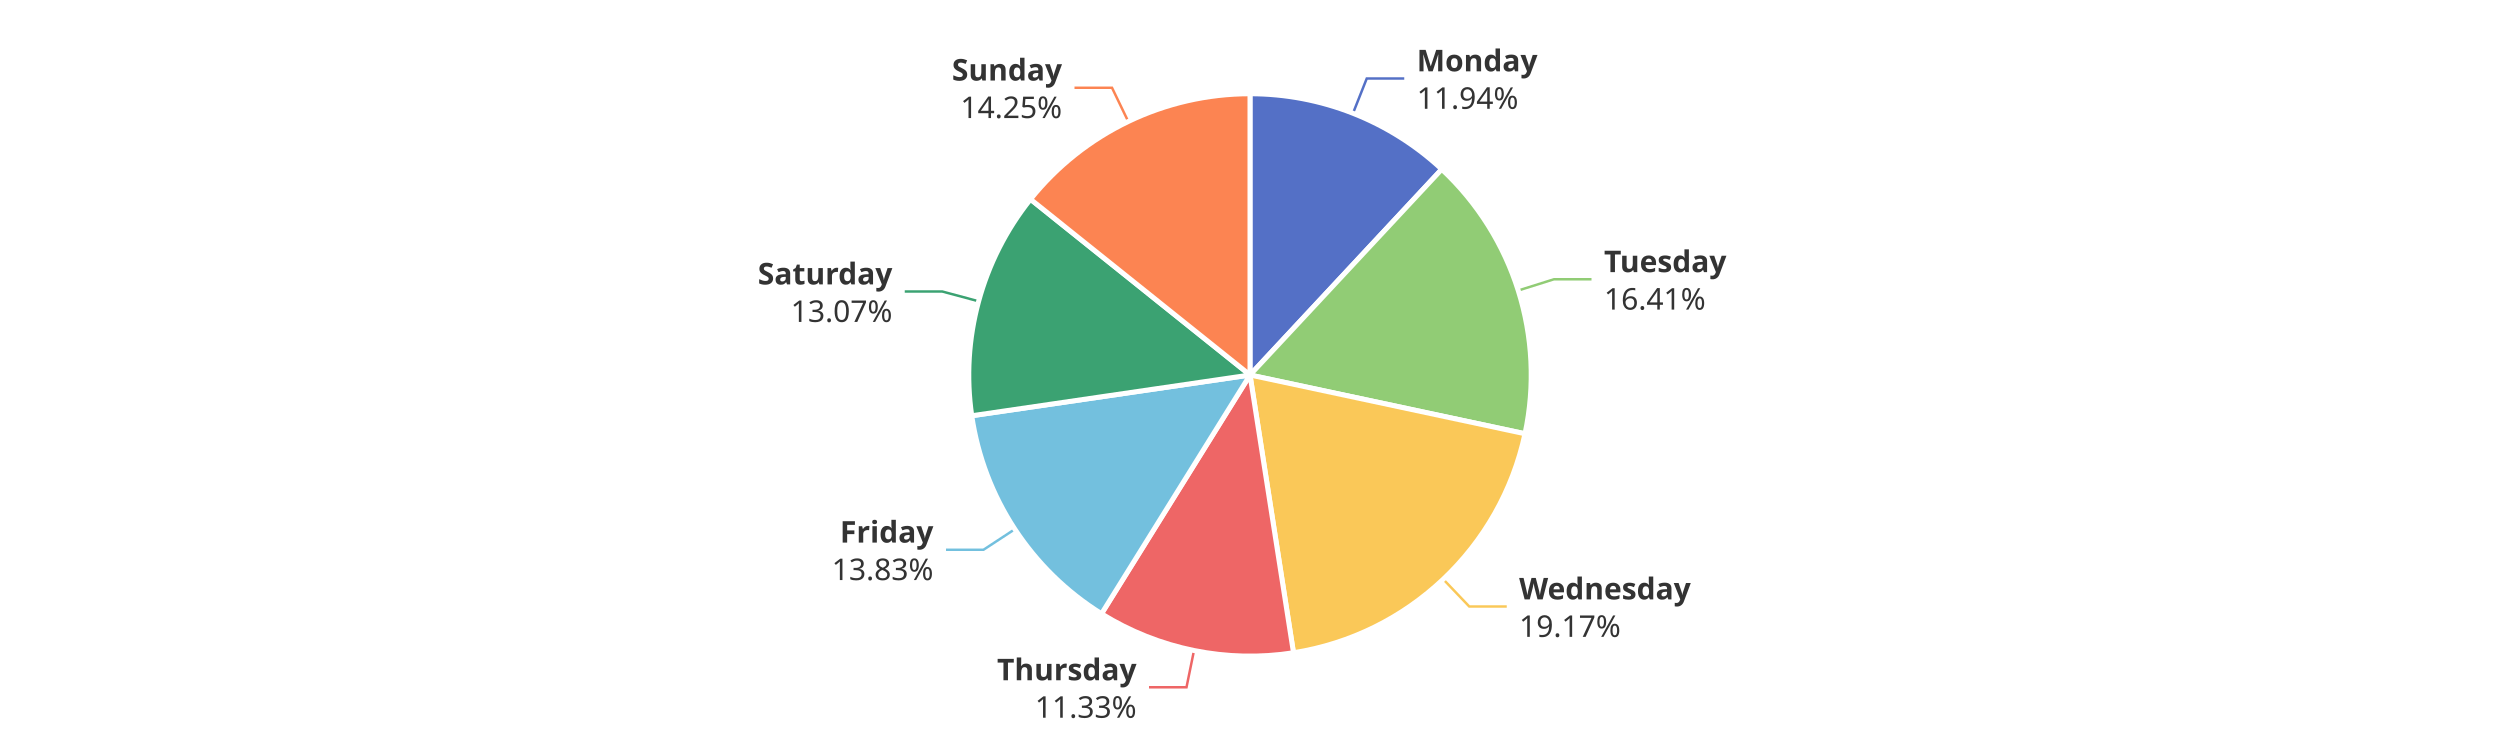
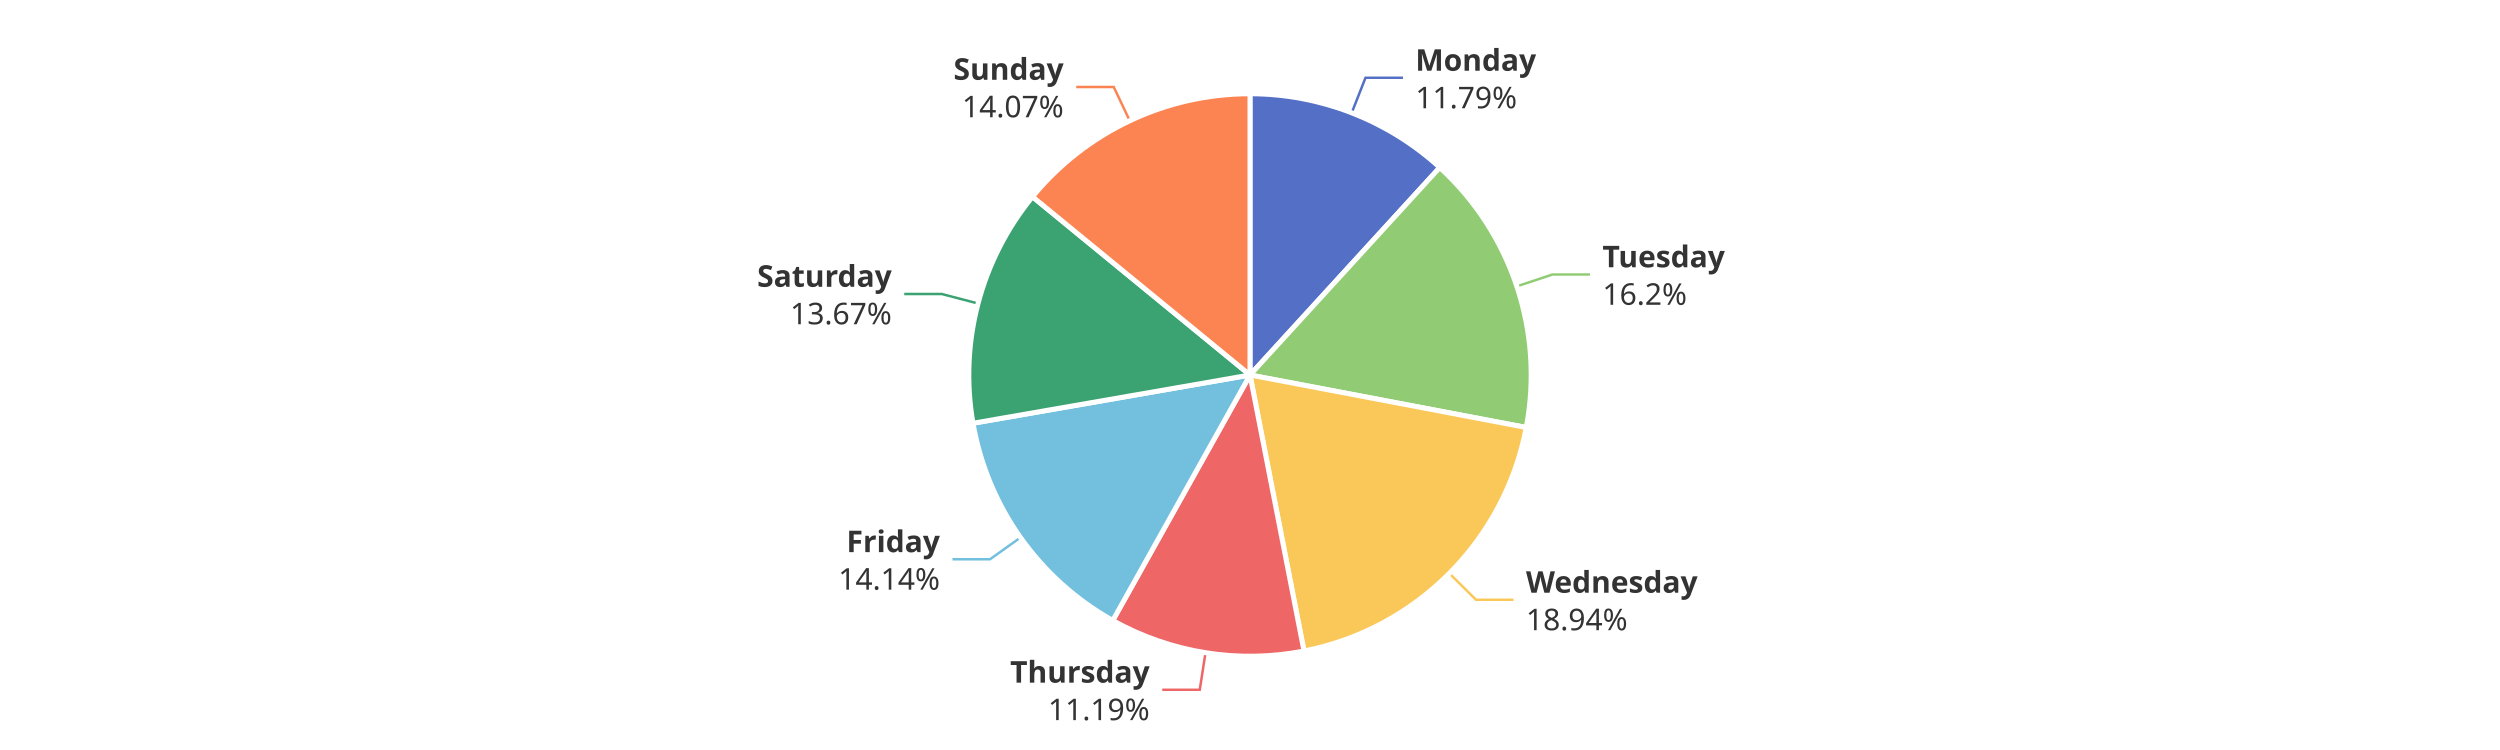
<svg xmlns="http://www.w3.org/2000/svg" width="1000" height="300" version="1.1" baseProfile="full" viewBox="0 0 1000 300">
  <rect width="1000" height="300" x="0" y="0" id="0" fill="#ffffff" />
-   <polyline points="541.2 45.3 546.7 31.4 561.7 31.4" fill="none" stroke="#5470c6" />
-   <polyline points="607.3 116.2 621.6 111.7 636.6 111.7" fill="none" stroke="#91cc75" />
-   <polyline points="577.3 231.7 587.7 242.6 602.7 242.6" fill="none" stroke="#fac858" />
-   <polyline points="477.6 260.2 474.6 274.9 459.6 274.9" fill="none" stroke="#ee6666" />
-   <polyline points="405.9 211.7 393.4 219.9 378.4 219.9" fill="none" stroke="#73c0de" />
-   <polyline points="391.4 120.5 376.9 116.6 361.9 116.6" fill="none" stroke="#3ba272" />
-   <polyline points="451.3 48.6 444.8 35.1 429.8 35.1" fill="none" stroke="#fc8452" />
-   <path d="M500 37.5A112.5 112.5 0 0 1 576.7 67.7L500 150Z" fill="#5470c6" stroke="#fff" stroke-width="2" stroke-linejoin="round" />
-   <path d="M576.7 67.7A112.5 112.5 0 0 1 610 173.5L500 150Z" fill="#91cc75" stroke="#fff" stroke-width="2" stroke-linejoin="round" />
-   <path d="M610 173.5A112.5 112.5 0 0 1 517.4 261.1L500 150Z" fill="#fac858" stroke="#fff" stroke-width="2" stroke-linejoin="round" />
-   <path d="M517.4 261.1A112.5 112.5 0 0 1 440.6 245.5L500 150Z" fill="#ee6666" stroke="#fff" stroke-width="2" stroke-linejoin="round" />
-   <path d="M440.6 245.5A112.5 112.5 0 0 1 388.7 166.3L500 150Z" fill="#73c0de" stroke="#fff" stroke-width="2" stroke-linejoin="round" />
-   <path d="M388.7 166.3A112.5 112.5 0 0 1 412.2 79.7L500 150Z" fill="#3ba272" stroke="#fff" stroke-width="2" stroke-linejoin="round" />
-   <path d="M412.2 79.7A112.5 112.5 0 0 1 500 37.5L500 150Z" fill="#fc8452" stroke="#fff" stroke-width="2" stroke-linejoin="round" />
-   <path d="M0 -15l42.8 0l0 30l-42.8 0Z" transform="translate(566.7079 31.3635)" fill="none" />
-   <text dominant-baseline="central" text-anchor="start" style="font-size:12px;font-family:sans-serif;font-weight:bold;" y="-7.5" transform="translate(566.7079 31.3635)" fill="#333" stroke="rgb(255,255,255)" stroke-width="2" paint-order="stroke" stroke-miterlimit="2">Monday</text>
-   <text dominant-baseline="central" text-anchor="start" style="font-size:12px;font-family:sans-serif;" y="7.5" transform="translate(566.7079 31.3635)" fill="#333" stroke="rgb(255,255,255)" stroke-width="2" paint-order="stroke" stroke-miterlimit="2">11.94%</text>
-   <path d="M0 -15l46.2 0l0 30l-46.2 0Z" transform="translate(641.6088 111.6913)" fill="none" />
-   <text dominant-baseline="central" text-anchor="start" style="font-size:12px;font-family:sans-serif;font-weight:bold;" y="-7.5" transform="translate(641.6088 111.6913)" fill="#333" stroke="rgb(255,255,255)" stroke-width="2" paint-order="stroke" stroke-miterlimit="2">Tuesday</text>
-   <text dominant-baseline="central" text-anchor="start" style="font-size:12px;font-family:sans-serif;" y="7.5" transform="translate(641.6088 111.6913)" fill="#333" stroke="rgb(255,255,255)" stroke-width="2" paint-order="stroke" stroke-miterlimit="2">16.41%</text>
-   <path d="M0 -15l63.6 0l0 30l-63.6 0Z" transform="translate(607.6516 242.5929)" fill="none" />
-   <text dominant-baseline="central" text-anchor="start" style="font-size:12px;font-family:sans-serif;font-weight:bold;" y="-7.5" transform="translate(607.6516 242.5929)" fill="#333" stroke="rgb(255,255,255)" stroke-width="2" paint-order="stroke" stroke-miterlimit="2">Wednesday</text>
-   <text dominant-baseline="central" text-anchor="start" style="font-size:12px;font-family:sans-serif;" y="7.5" transform="translate(607.6516 242.5929)" fill="#333" stroke="rgb(255,255,255)" stroke-width="2" paint-order="stroke" stroke-miterlimit="2">19.17%</text>
-   <path d="M-50.2 -15l50.2 0l0 30l-50.2 0Z" transform="translate(454.618 274.948)" fill="none" />
-   <text dominant-baseline="central" text-anchor="end" style="font-size:12px;font-family:sans-serif;font-weight:bold;" y="-7.5" transform="translate(454.618 274.948)" fill="#333" stroke="rgb(255,255,255)" stroke-width="2" paint-order="stroke" stroke-miterlimit="2">Thursday</text>
-   <text dominant-baseline="central" text-anchor="end" style="font-size:12px;font-family:sans-serif;" y="7.5" transform="translate(454.618 274.948)" fill="#333" stroke="rgb(255,255,255)" stroke-width="2" paint-order="stroke" stroke-miterlimit="2">11.33%</text>
-   <path d="M-40.9 -15l40.9 0l0 30l-40.9 0Z" transform="translate(373.3536 219.877)" fill="none" />
-   <text dominant-baseline="central" text-anchor="end" style="font-size:12px;font-family:sans-serif;font-weight:bold;" y="-7.5" transform="translate(373.3536 219.877)" fill="#333" stroke="rgb(255,255,255)" stroke-width="2" paint-order="stroke" stroke-miterlimit="2">Friday</text>
-   <text dominant-baseline="central" text-anchor="end" style="font-size:12px;font-family:sans-serif;" y="7.5" transform="translate(373.3536 219.877)" fill="#333" stroke="rgb(255,255,255)" stroke-width="2" paint-order="stroke" stroke-miterlimit="2">13.83%</text>
-   <path d="M-48.2 -15l48.2 0l0 30l-48.2 0Z" transform="translate(356.9496 116.6106)" fill="none" />
-   <text dominant-baseline="central" text-anchor="end" style="font-size:12px;font-family:sans-serif;font-weight:bold;" y="-7.5" transform="translate(356.9496 116.6106)" fill="#333" stroke="rgb(255,255,255)" stroke-width="2" paint-order="stroke" stroke-miterlimit="2">Saturday</text>
-   <text dominant-baseline="central" text-anchor="end" style="font-size:12px;font-family:sans-serif;" y="7.5" transform="translate(356.9496 116.6106)" fill="#333" stroke="rgb(255,255,255)" stroke-width="2" paint-order="stroke" stroke-miterlimit="2">13.07%</text>
-   <path d="M-40.9 -15l40.9 0l0 30l-40.9 0Z" transform="translate(424.8139 35.062)" fill="none" />
-   <text dominant-baseline="central" text-anchor="end" style="font-size:12px;font-family:sans-serif;font-weight:bold;" y="-7.5" transform="translate(424.8139 35.062)" fill="#333" stroke="rgb(255,255,255)" stroke-width="2" paint-order="stroke" stroke-miterlimit="2">Sunday</text>
-   <text dominant-baseline="central" text-anchor="end" style="font-size:12px;font-family:sans-serif;" y="7.5" transform="translate(424.8139 35.062)" fill="#333" stroke="rgb(255,255,255)" stroke-width="2" paint-order="stroke" stroke-miterlimit="2">14.25%</text>
+   <polyline points="540.7 45.1 546.2 31.1 561.2 31.1" fill="none" stroke="#5470c6" />
+   <polyline points="606.8 114.5 621 109.8 636 109.8" fill="none" stroke="#91cc75" />
+   <polyline points="579.7 229.3 590.4 239.9 605.4 239.9" fill="none" stroke="#fac858" />
+   <polyline points="482.2 261.1 479.9 275.9 464.9 275.9" fill="none" stroke="#ee6666" />
+   <polyline points="408.2 215 396 223.7 381 223.7" fill="none" stroke="#73c0de" />
+   <polyline points="391.2 121.4 376.7 117.6 361.7 117.6" fill="none" stroke="#3ba272" />
+   <polyline points="451.9 48.3 445.5 34.8 430.5 34.8" fill="none" stroke="#fc8452" />
+   <path d="M500 37.5A112.5 112.5 0 0 1 575.9 67L500 150Z" fill="#5470c6" stroke="#fff" stroke-width="2" stroke-linejoin="round" />
+   <path d="M575.9 67A112.5 112.5 0 0 1 610.5 171L500 150Z" fill="#91cc75" stroke="#fff" stroke-width="2" stroke-linejoin="round" />
+   <path d="M610.5 171A112.5 112.5 0 0 1 521.6 260.4L500 150Z" fill="#fac858" stroke="#fff" stroke-width="2" stroke-linejoin="round" />
+   <path d="M521.6 260.4A112.5 112.5 0 0 1 445.1 248.2L500 150Z" fill="#ee6666" stroke="#fff" stroke-width="2" stroke-linejoin="round" />
+   <path d="M445.1 248.2A112.5 112.5 0 0 1 389.2 169.3L500 150Z" fill="#73c0de" stroke="#fff" stroke-width="2" stroke-linejoin="round" />
+   <path d="M389.2 169.3A112.5 112.5 0 0 1 413 78.7L500 150Z" fill="#3ba272" stroke="#fff" stroke-width="2" stroke-linejoin="round" />
+   <path d="M413 78.7A112.5 112.5 0 0 1 500 37.5L500 150Z" fill="#fc8452" stroke="#fff" stroke-width="2" stroke-linejoin="round" />
+   <path d="M0 -15l42.8 0l0 30l-42.8 0Z" transform="translate(566.1528 31.1464)" fill="none" />
+   <text dominant-baseline="central" text-anchor="start" style="font-size:12px;font-family:sans-serif;font-weight:bold;" y="-7.5" transform="translate(566.1528 31.1464)" fill="#333" stroke="rgb(255,255,255)" stroke-width="2" paint-order="stroke" stroke-miterlimit="2">Monday</text>
+   <text dominant-baseline="central" text-anchor="start" style="font-size:12px;font-family:sans-serif;" y="7.5" transform="translate(566.1528 31.1464)" fill="#333" stroke="rgb(255,255,255)" stroke-width="2" paint-order="stroke" stroke-miterlimit="2">11.79%</text>
+   <path d="M0 -15l46.2 0l0 30l-46.2 0Z" transform="translate(640.9845 109.7632)" fill="none" />
+   <text dominant-baseline="central" text-anchor="start" style="font-size:12px;font-family:sans-serif;font-weight:bold;" y="-7.5" transform="translate(640.9845 109.7632)" fill="#333" stroke="rgb(255,255,255)" stroke-width="2" paint-order="stroke" stroke-miterlimit="2">Tuesday</text>
+   <text dominant-baseline="central" text-anchor="start" style="font-size:12px;font-family:sans-serif;" y="7.5" transform="translate(640.9845 109.7632)" fill="#333" stroke="rgb(255,255,255)" stroke-width="2" paint-order="stroke" stroke-miterlimit="2">16.2%</text>
+   <path d="M0 -15l63.6 0l0 30l-63.6 0Z" transform="translate(610.3824 239.9292)" fill="none" />
+   <text dominant-baseline="central" text-anchor="start" style="font-size:12px;font-family:sans-serif;font-weight:bold;" y="-7.5" transform="translate(610.3824 239.9292)" fill="#333" stroke="rgb(255,255,255)" stroke-width="2" paint-order="stroke" stroke-miterlimit="2">Wednesday</text>
+   <text dominant-baseline="central" text-anchor="start" style="font-size:12px;font-family:sans-serif;" y="7.5" transform="translate(610.3824 239.9292)" fill="#333" stroke="rgb(255,255,255)" stroke-width="2" paint-order="stroke" stroke-miterlimit="2">18.94%</text>
+   <path d="M-50.2 -15l50.2 0l0 30l-50.2 0Z" transform="translate(459.8568 275.8988)" fill="none" />
+   <text dominant-baseline="central" text-anchor="end" style="font-size:12px;font-family:sans-serif;font-weight:bold;" y="-7.5" transform="translate(459.8568 275.8988)" fill="#333" stroke="rgb(255,255,255)" stroke-width="2" paint-order="stroke" stroke-miterlimit="2">Thursday</text>
+   <text dominant-baseline="central" text-anchor="end" style="font-size:12px;font-family:sans-serif;" y="7.5" transform="translate(459.8568 275.8988)" fill="#333" stroke="rgb(255,255,255)" stroke-width="2" paint-order="stroke" stroke-miterlimit="2">11.19%</text>
+   <path d="M-40.9 -15l40.9 0l0 30l-40.9 0Z" transform="translate(375.963 223.7059)" fill="none" />
+   <text dominant-baseline="central" text-anchor="end" style="font-size:12px;font-family:sans-serif;font-weight:bold;" y="-7.5" transform="translate(375.963 223.7059)" fill="#333" stroke="rgb(255,255,255)" stroke-width="2" paint-order="stroke" stroke-miterlimit="2">Friday</text>
+   <text dominant-baseline="central" text-anchor="end" style="font-size:12px;font-family:sans-serif;" y="7.5" transform="translate(375.963 223.7059)" fill="#333" stroke="rgb(255,255,255)" stroke-width="2" paint-order="stroke" stroke-miterlimit="2">14.14%</text>
+   <path d="M-48.2 -15l48.2 0l0 30l-48.2 0Z" transform="translate(356.6971 117.5555)" fill="none" />
+   <text dominant-baseline="central" text-anchor="end" style="font-size:12px;font-family:sans-serif;font-weight:bold;" y="-7.5" transform="translate(356.6971 117.5555)" fill="#333" stroke="rgb(255,255,255)" stroke-width="2" paint-order="stroke" stroke-miterlimit="2">Saturday</text>
+   <text dominant-baseline="central" text-anchor="end" style="font-size:12px;font-family:sans-serif;" y="7.5" transform="translate(356.6971 117.5555)" fill="#333" stroke="rgb(255,255,255)" stroke-width="2" paint-order="stroke" stroke-miterlimit="2">13.67%</text>
+   <path d="M-40.9 -15l40.9 0l0 30l-40.9 0Z" transform="translate(425.4596 34.7542)" fill="none" />
+   <text dominant-baseline="central" text-anchor="end" style="font-size:12px;font-family:sans-serif;font-weight:bold;" y="-7.5" transform="translate(425.4596 34.7542)" fill="#333" stroke="rgb(255,255,255)" stroke-width="2" paint-order="stroke" stroke-miterlimit="2">Sunday</text>
+   <text dominant-baseline="central" text-anchor="end" style="font-size:12px;font-family:sans-serif;" y="7.5" transform="translate(425.4596 34.7542)" fill="#333" stroke="rgb(255,255,255)" stroke-width="2" paint-order="stroke" stroke-miterlimit="2">14.07%</text>
</svg>
